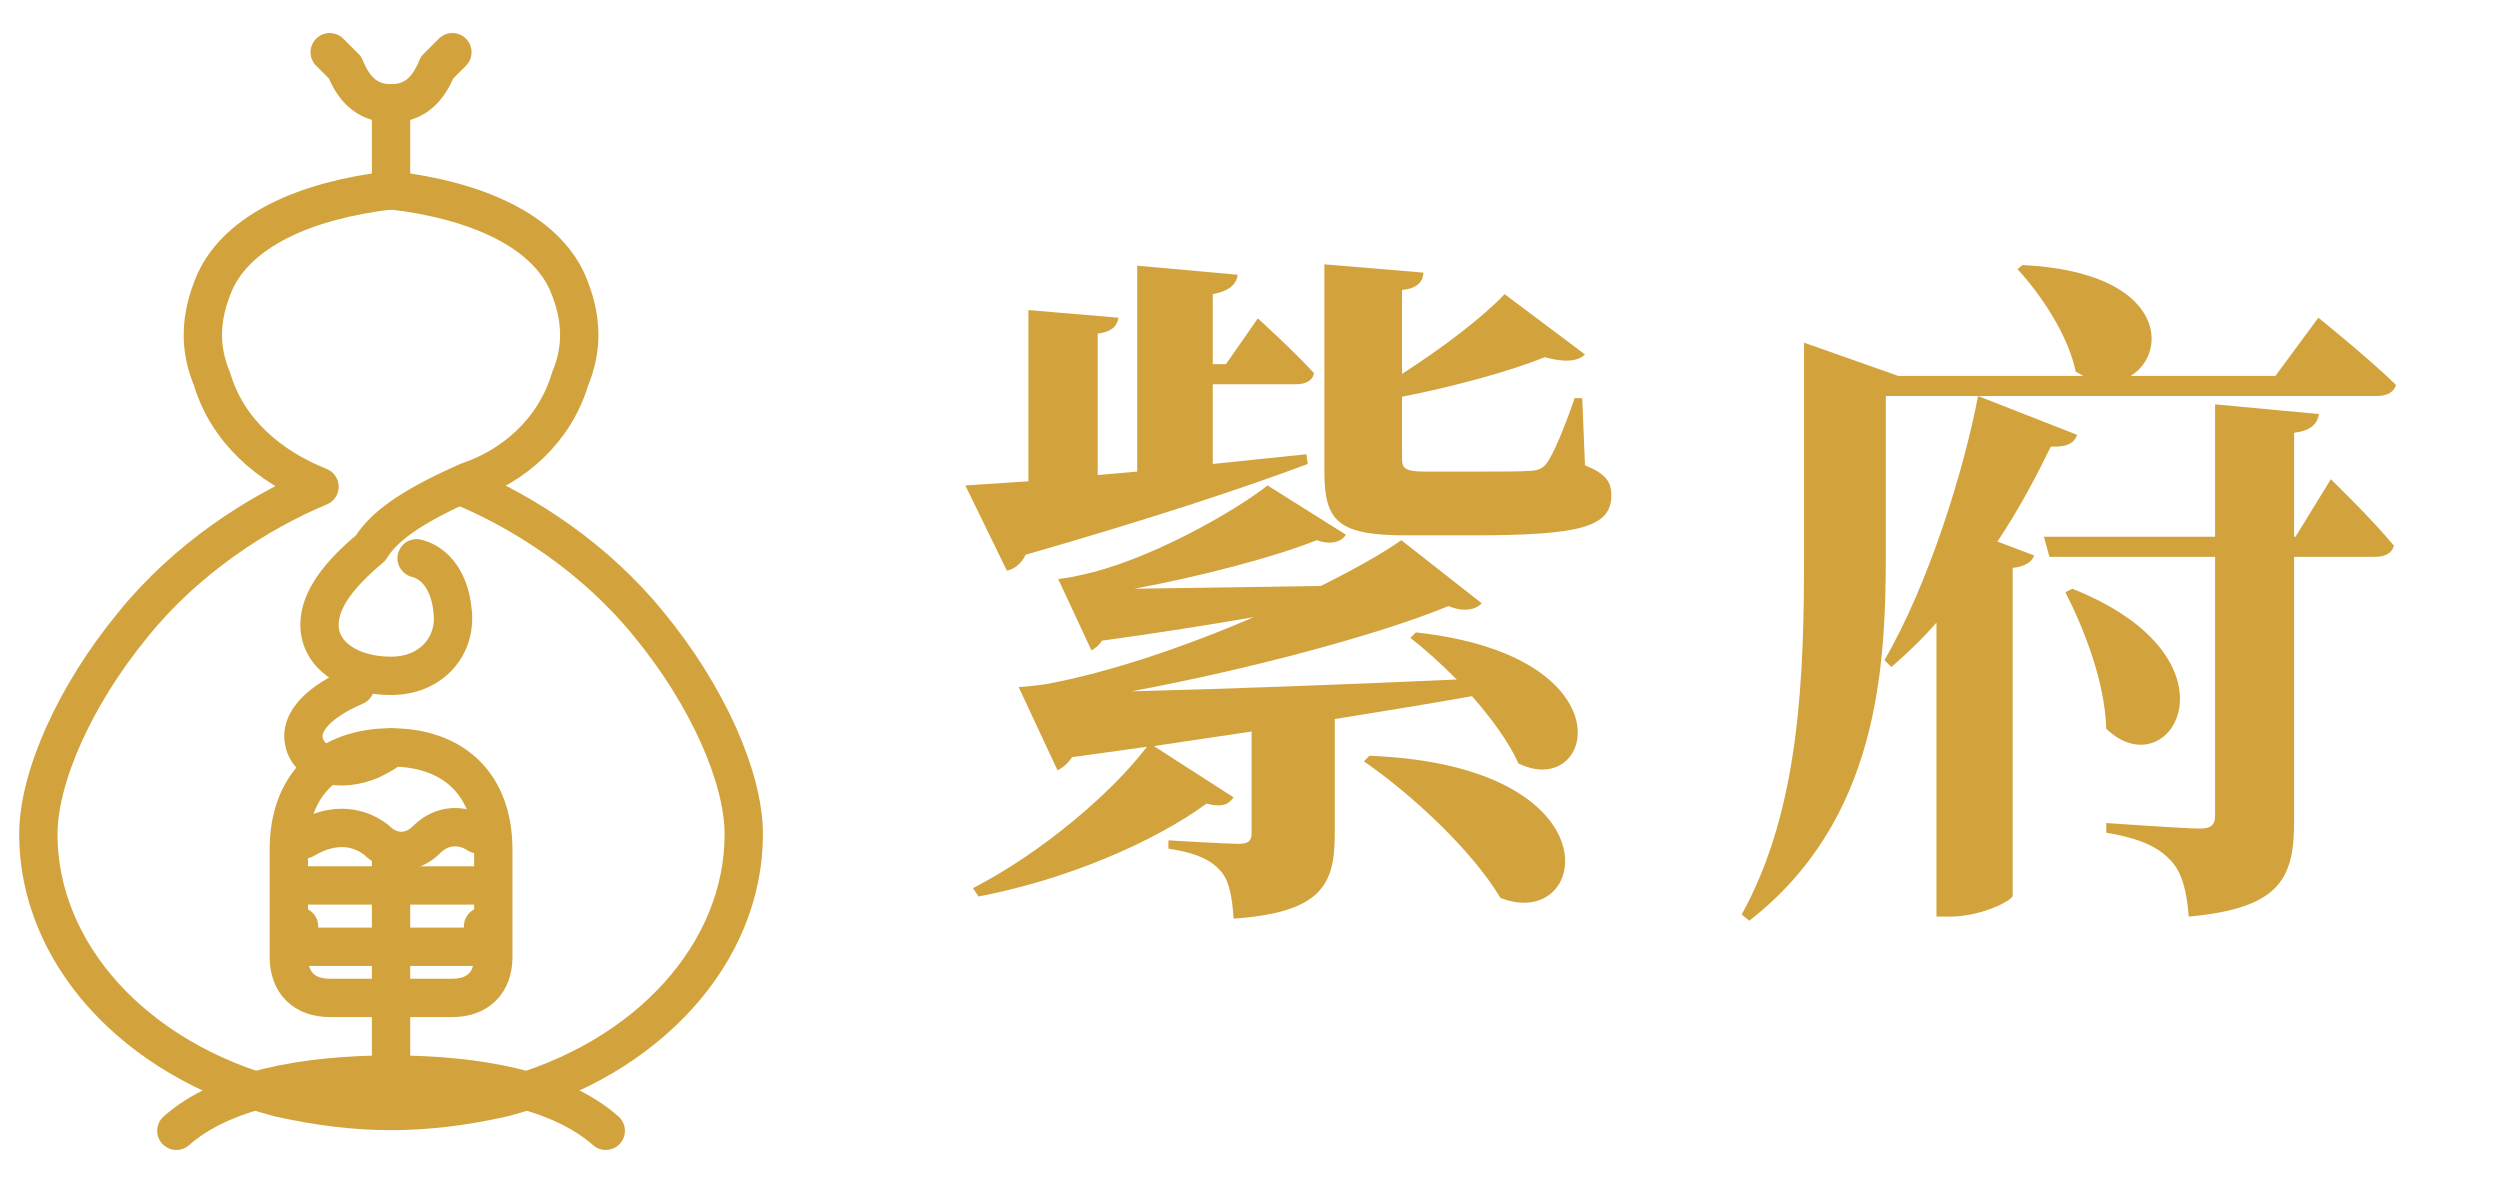
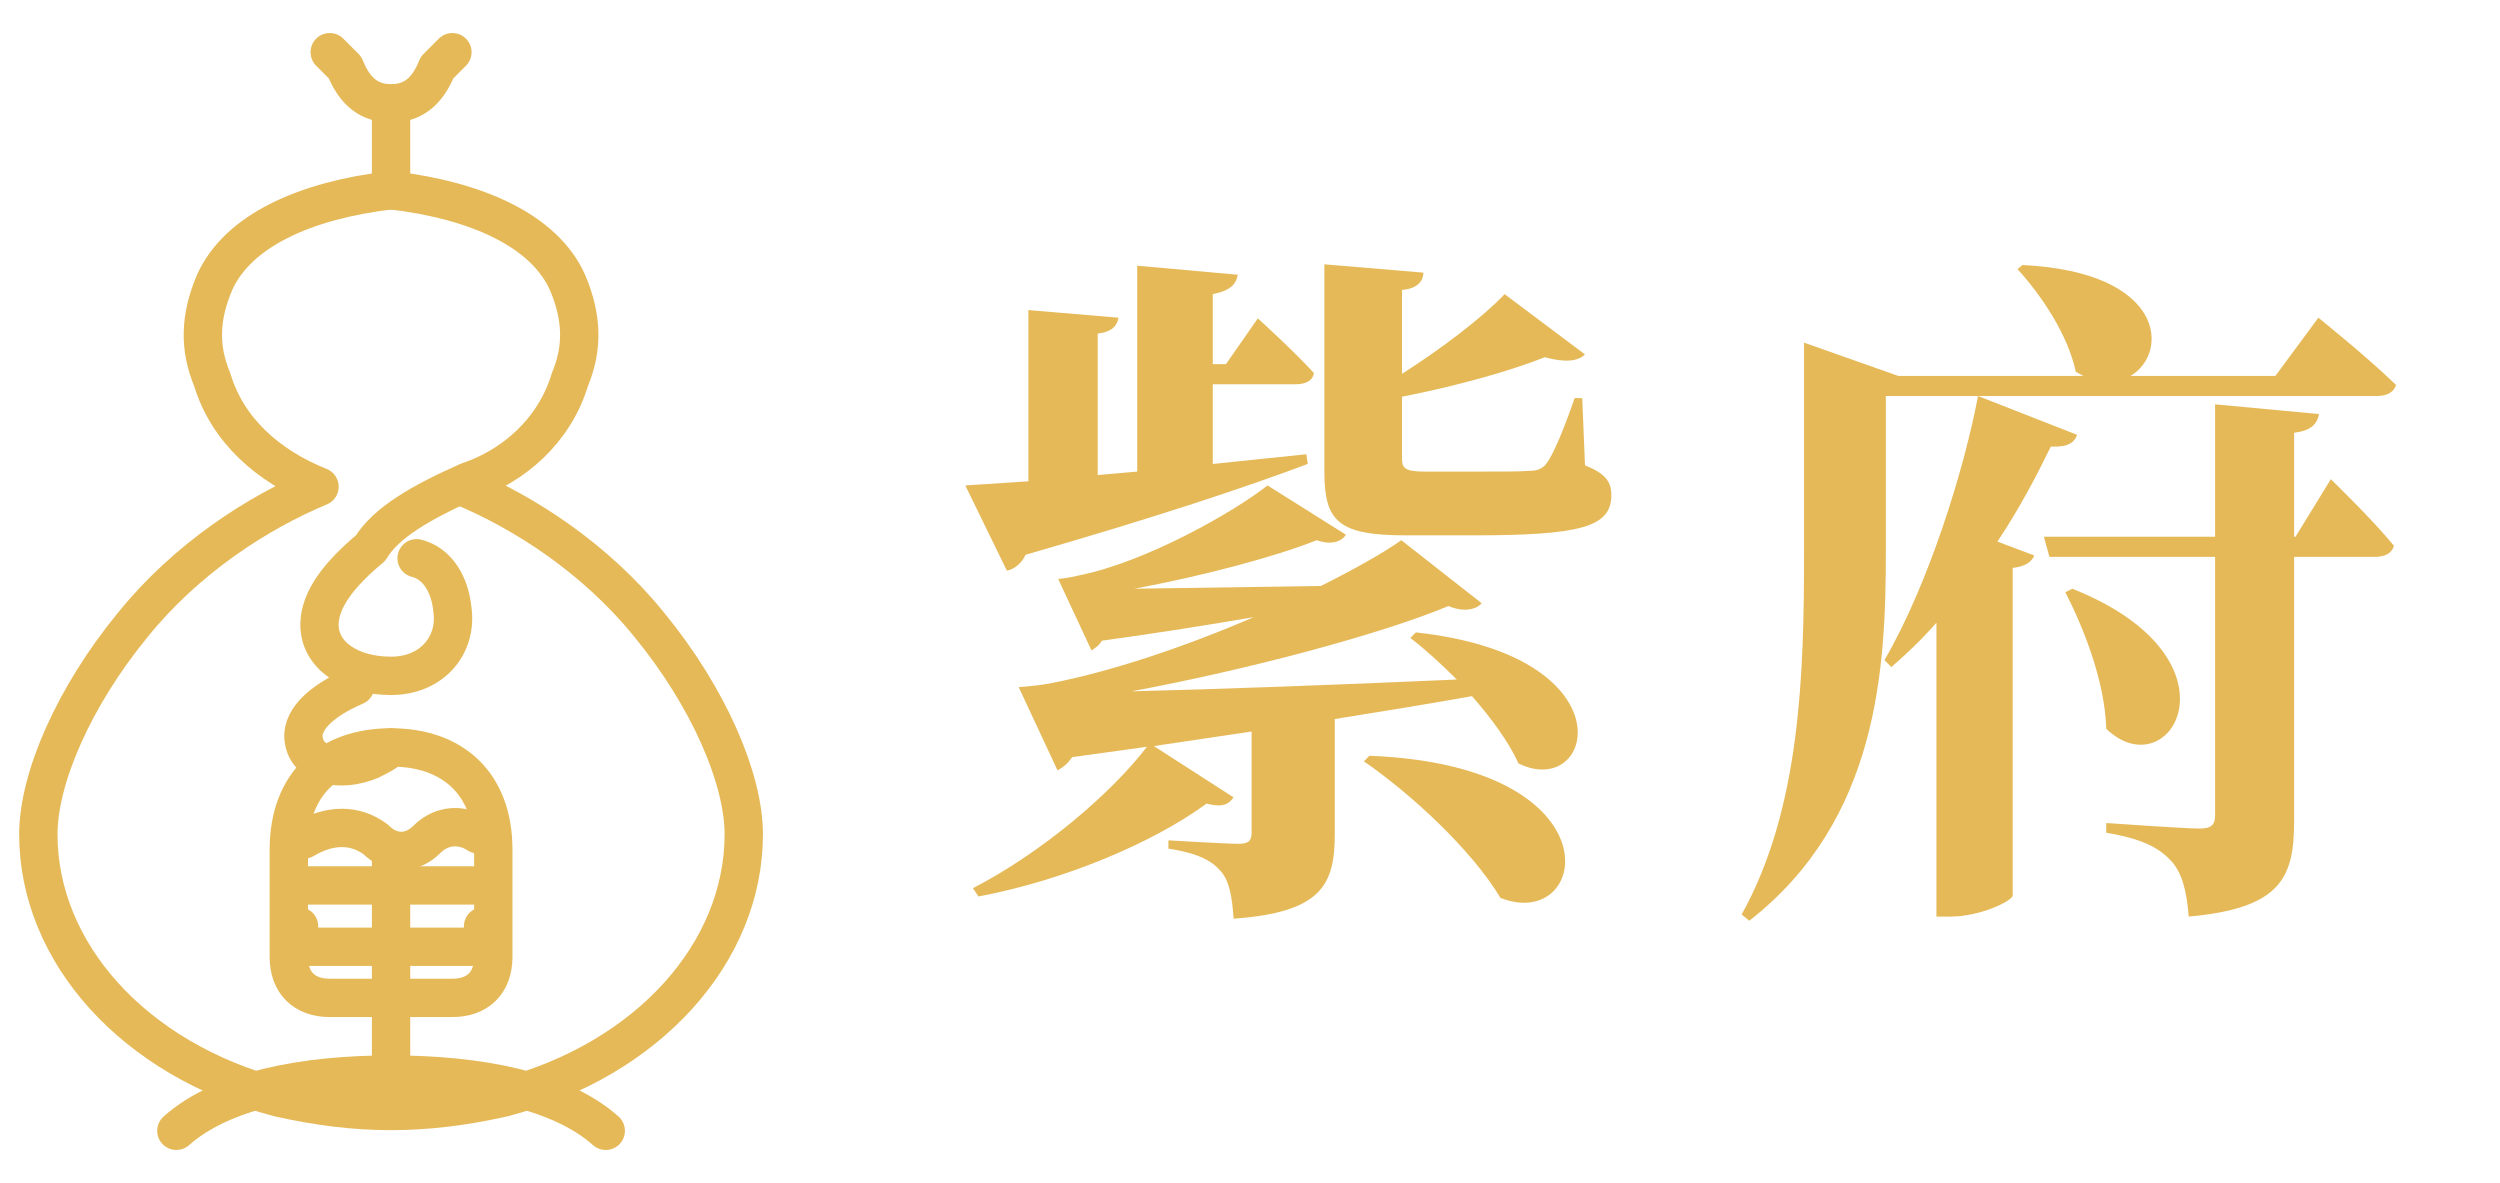
<svg xmlns="http://www.w3.org/2000/svg" viewBox="0 0 541 256" fill="none">
  <g transform="translate(0,3.0) scale(0.5531) translate(-103,-23)">
-     <g stroke="#D2A33D" stroke-width="15" stroke-linecap="round" stroke-linejoin="round" fill="none">
+     <g stroke="#E5B957" stroke-width="15" stroke-linecap="round" stroke-linejoin="round" fill="none">
      <path d="M256 92 C222 96 196 108 187 128 C181 142 181 154 186 166 C192 186 208 200 228 208 C204 218 176 236 155 262 C132 290 118 322 118 344 C118 390 155 432 212 447 C243 454 269 454 300 447 C357 432 394 390 394 344 C394 322 380 290 357 262 C336 236 308 218 284 208" />
      <path d="M256 92 C290 96 316 108 325 128 C331 142 331 154 326 166 C320 186 304 200 286 206 C268 214 254 222 248 232 C236 242 228 252 228 262 C228 274 240 282 256 282 C272 282 282 270 280 256 C279 246 274 238 266 236" />
      <path d="M242 286 C228 292 220 300 222 308 C224 317 236 320 248 315 C252 313 254 312 256 310" />
      <path d="M216 350 C216 324 232 310 256 310 C280 310 296 324 296 350 L296 392 C296 402 290 408 280 408 L232 408 C222 408 216 402 216 392 Z" />
      <path d="M222 346 C232 340 242 340 250 346 C256 352 264 352 270 346 C276 340 284 340 290 344" />
      <path d="M220 364 L292 364" />
      <path d="M220 380 L220 388 L292 388 L292 380" />
      <path d="M232 38 L238 44 C242 54 248 58 256 58 C264 58 270 54 274 44 L280 38" />
      <path d="M256 58 L256 92" />
      <path d="M256 350 L256 444" />
      <path d="M172 460 C190 444 222 438 256 438 C290 438 322 444 340 460" />
    </g>
  </g>
-   <g fill="#D2A33D">
+   <g fill="#E5B957">
    <path d="M296.345 163.55 295.145 164.75C305.345 171.8 318.395 183.8 324.695 194.3C343.895 201.95 350.645 165.65 296.345 163.55ZM266.945 172.55 249.695 161.45 270.845 158.3V180.2C270.845 181.7 270.395 182.6 268.145 182.6C265.295 182.6 252.845 181.85 252.845 181.85V183.65C259.745 184.7 262.445 186.5 264.245 188.6C266.045 190.7 266.645 194.15 266.945 198.8C285.995 197.45 288.845 191.45 288.845 180.5V155.6C300.095 153.8 310.145 152.15 318.545 150.65C322.745 155.45 326.495 160.55 328.595 165.2C344.945 173.3 353.045 141.95 306.395 136.85L305.195 138.05C308.345 140.45 311.795 143.6 315.245 147.05C288.395 148.25 263.045 149.15 244.895 149.6C270.545 144.8 298.595 137.3 313.445 131.15C317.045 132.65 319.595 131.75 320.645 130.55L303.245 116.9C299.195 119.75 293.045 123.2 285.845 126.8L245.495 127.4C259.895 124.7 275.495 120.65 284.945 116.9C288.245 118.1 290.495 117.05 291.245 115.7L274.295 105.05C267.095 110.75 247.895 121.7 233.345 124.55C231.695 125.0 228.995 125.3 228.995 125.3L236.195 140.75C236.945 140.3 237.845 139.7 238.445 138.65C250.445 137.0 261.695 135.2 271.295 133.55C256.745 139.85 240.395 145.4 226.895 147.95C224.495 148.4 220.445 148.7 220.445 148.7L228.845 166.7C230.045 166.1 231.095 165.2 231.995 163.85L248.195 161.6C240.545 171.65 225.395 184.55 210.545 192.2L211.745 194.0C230.795 190.4 249.845 182.15 261.095 173.9C264.545 174.8 265.895 174.05 266.945 172.55ZM208.895 105.05 217.895 123.5C219.395 123.2 221.045 122.0 221.945 120.05C250.595 111.8 269.795 105.35 282.995 100.4L282.695 98.3L262.445 100.4V83.15H280.445C282.545 83.15 284.045 82.4 284.345 80.75C279.995 75.95 272.195 68.9 272.195 68.9L265.295 78.8H262.445V63.65C266.345 62.9 267.545 61.4 267.845 59.45L246.095 57.5V102.05L237.545 102.8V72.2C240.845 71.75 241.745 70.4 242.045 68.75L222.545 67.1V104.15ZM308.045 59.0 286.595 57.2V102.05C286.595 112.85 289.595 115.85 304.295 115.85H318.695C342.095 115.85 348.695 114.05 348.695 107.15C348.695 104.3 347.495 102.5 342.995 100.7L342.395 86.15H340.745C338.495 92.75 336.095 98.45 334.595 100.4C333.695 101.45 332.645 101.9 330.845 101.9C329.045 102.05 324.995 102.05 320.495 102.05H308.345C303.995 102.05 303.395 101.3 303.395 99.2V85.85C314.945 83.6 326.795 80.3 334.295 77.3C338.645 78.5 341.495 78.2 342.995 76.7L325.595 63.65C320.945 68.6 312.095 75.35 303.395 80.9V62.75C306.545 62.45 307.895 61.1 308.045 59.0Z" />
    <path d="M448.445 127.4 446.945 128.15C451.145 136.4 455.495 147.65 455.795 157.7C469.595 171.05 486.545 142.55 448.445 127.4ZM501.695 68.75 492.395 81.35H461.045C469.445 76.4 468.695 58.85 437.645 57.35L436.595 58.25C441.695 63.8 447.545 72.5 449.195 80.45L450.845 81.35H410.795L390.395 74.15V119.6C390.395 145.85 389.645 174.95 376.895 197.9L378.545 199.25C406.445 177.5 408.095 144.8 408.095 119.6V85.7H514.295C516.395 85.7 518.045 84.95 518.495 83.3C512.345 77.3 501.695 68.75 501.695 68.75ZM449.495 94.1 428.045 85.7C425.045 101.6 417.395 126.35 407.795 142.85L409.295 144.35C412.745 141.35 416.045 138.2 419.045 134.75V198.35H422.045C428.495 198.35 435.245 195.05 435.545 193.85V122.9C438.245 122.6 439.745 121.55 440.195 120.2L432.245 117.2C437.045 110.0 440.795 102.8 443.795 96.65C447.545 96.8 448.895 95.75 449.495 94.1ZM504.395 103.7 496.745 116.15H496.445V93.65C500.045 93.2 501.395 91.85 501.845 89.6L479.345 87.5V116.15H442.295L443.495 120.5H479.345V176.45C479.345 178.4 478.595 179.3 476.045 179.3C472.745 179.3 455.795 178.1 455.795 178.1V180.2C463.745 181.55 467.195 183.5 469.745 186.2C472.295 188.9 473.195 192.95 473.645 198.35C493.745 196.55 496.445 189.8 496.445 177.65V120.5H513.995C516.095 120.5 517.595 119.75 518.045 118.1C513.395 112.4 504.395 103.7 504.395 103.7Z" />
  </g>
</svg>
